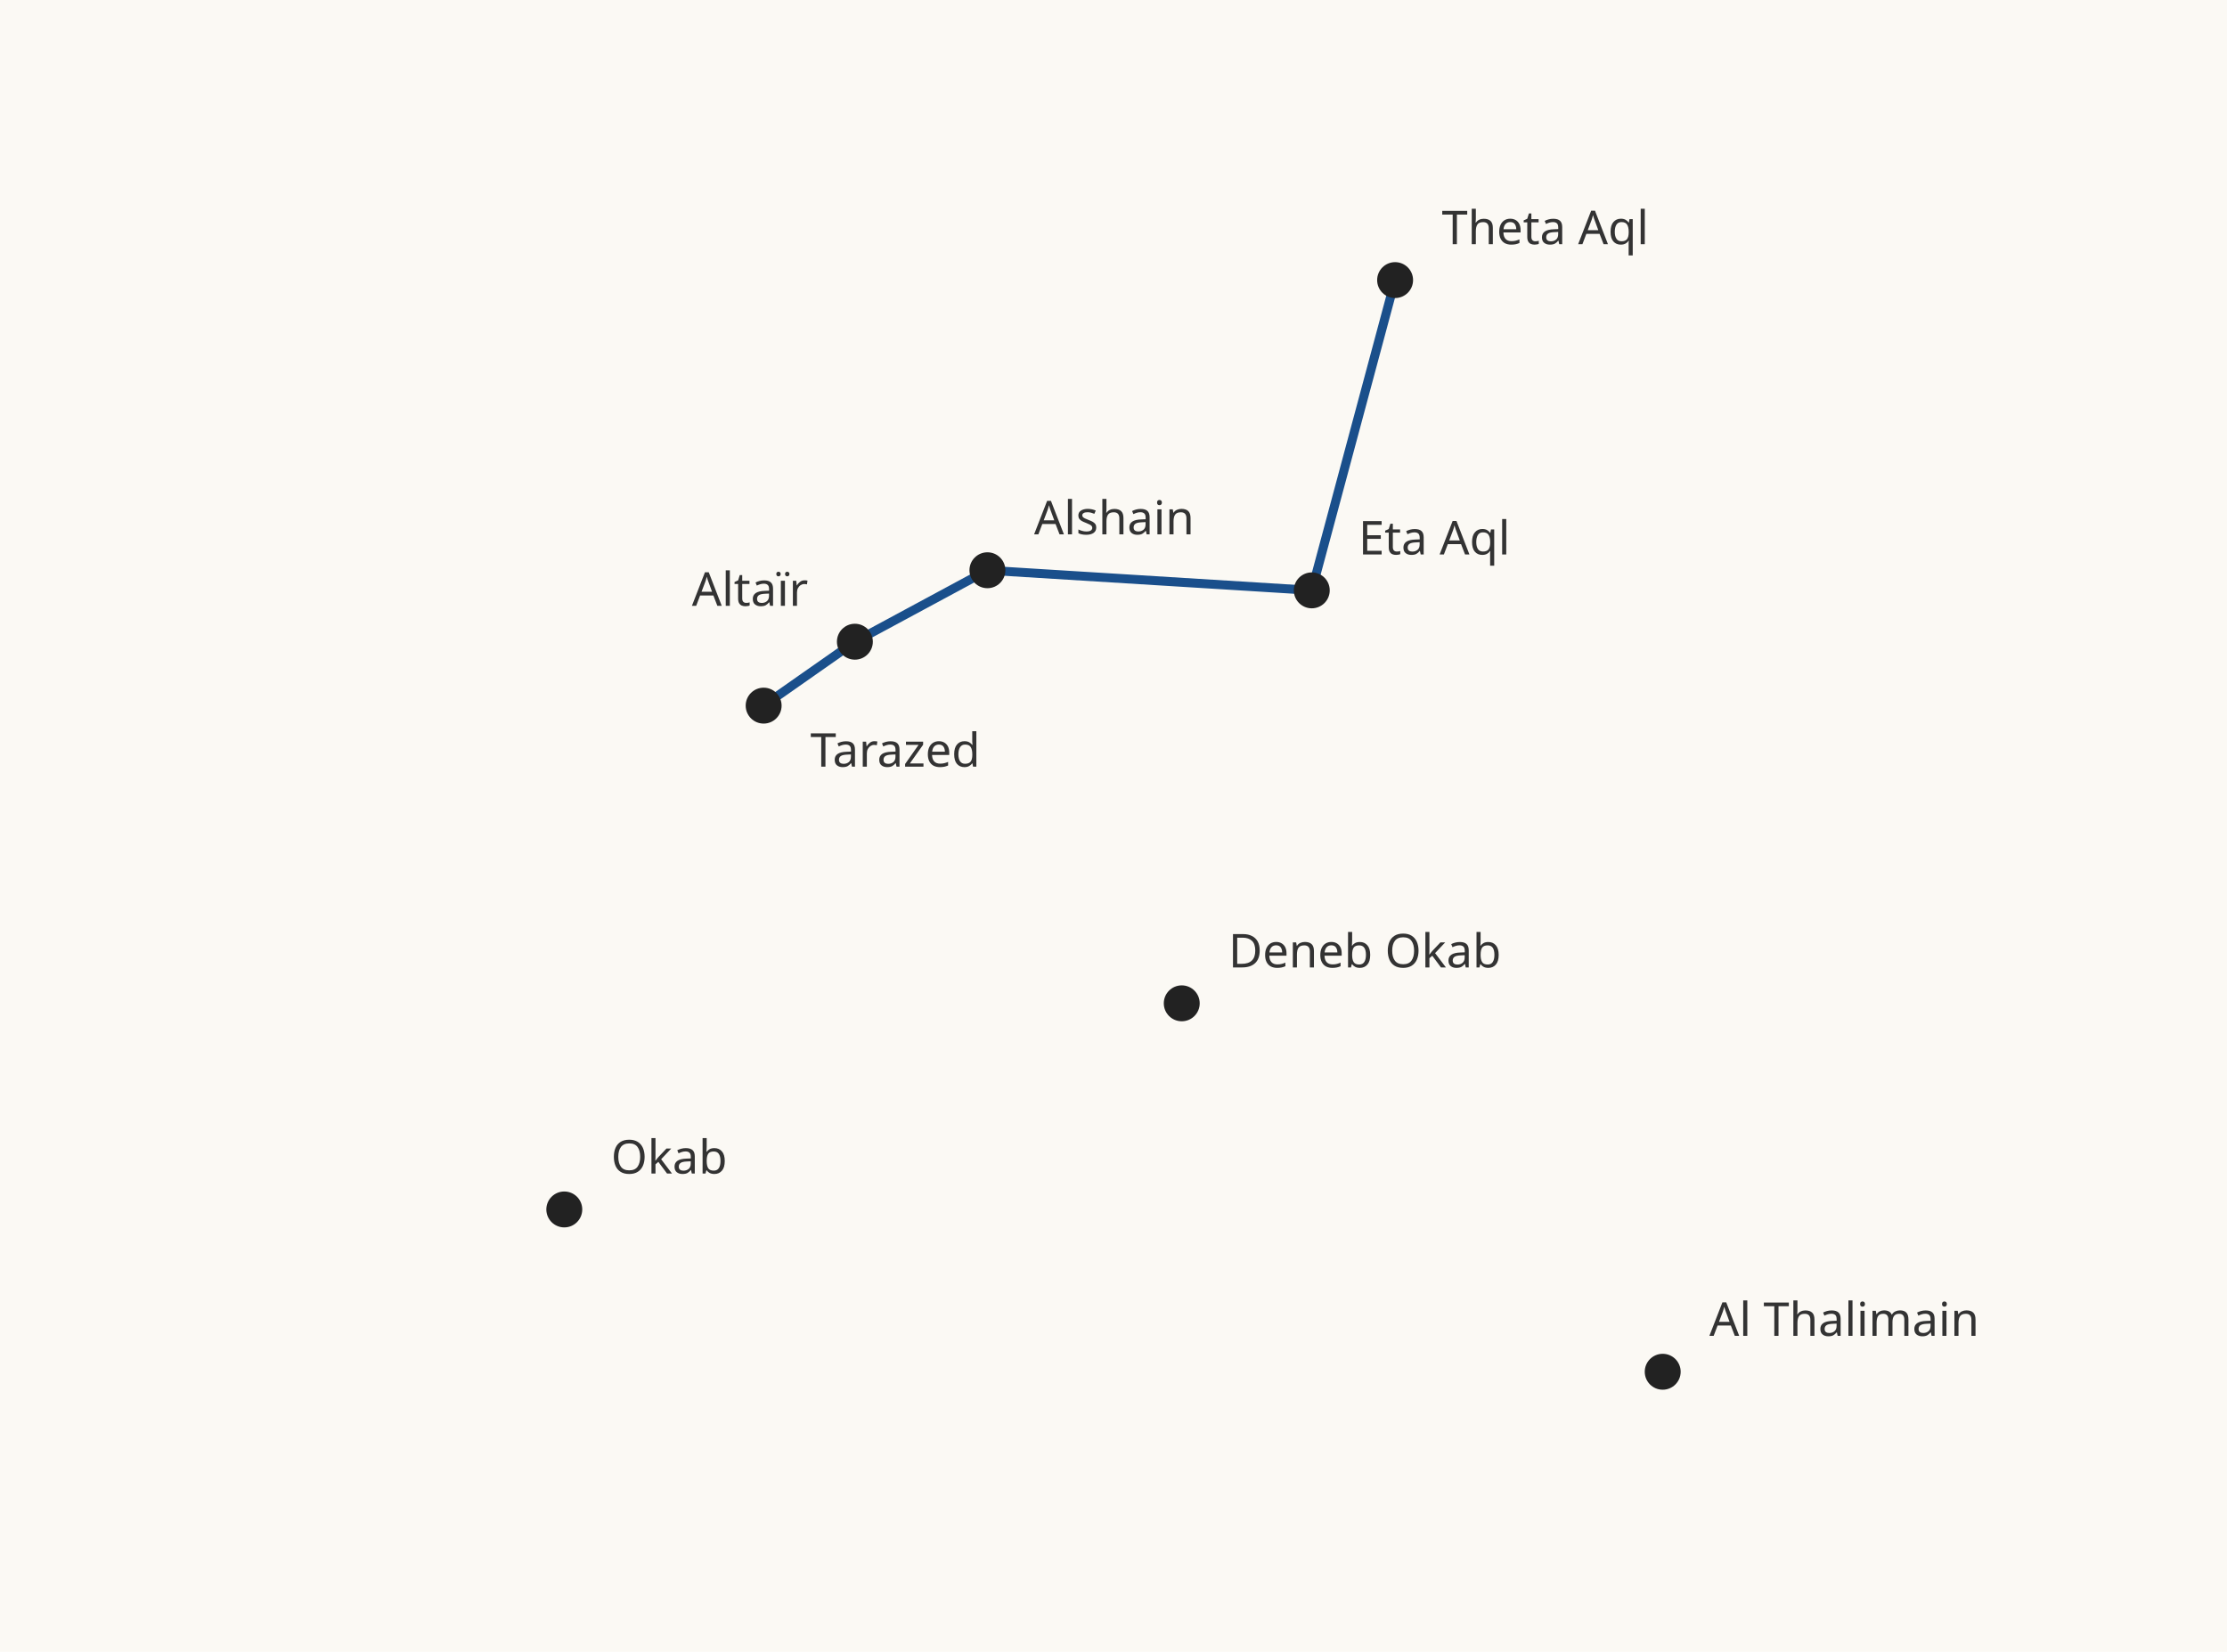
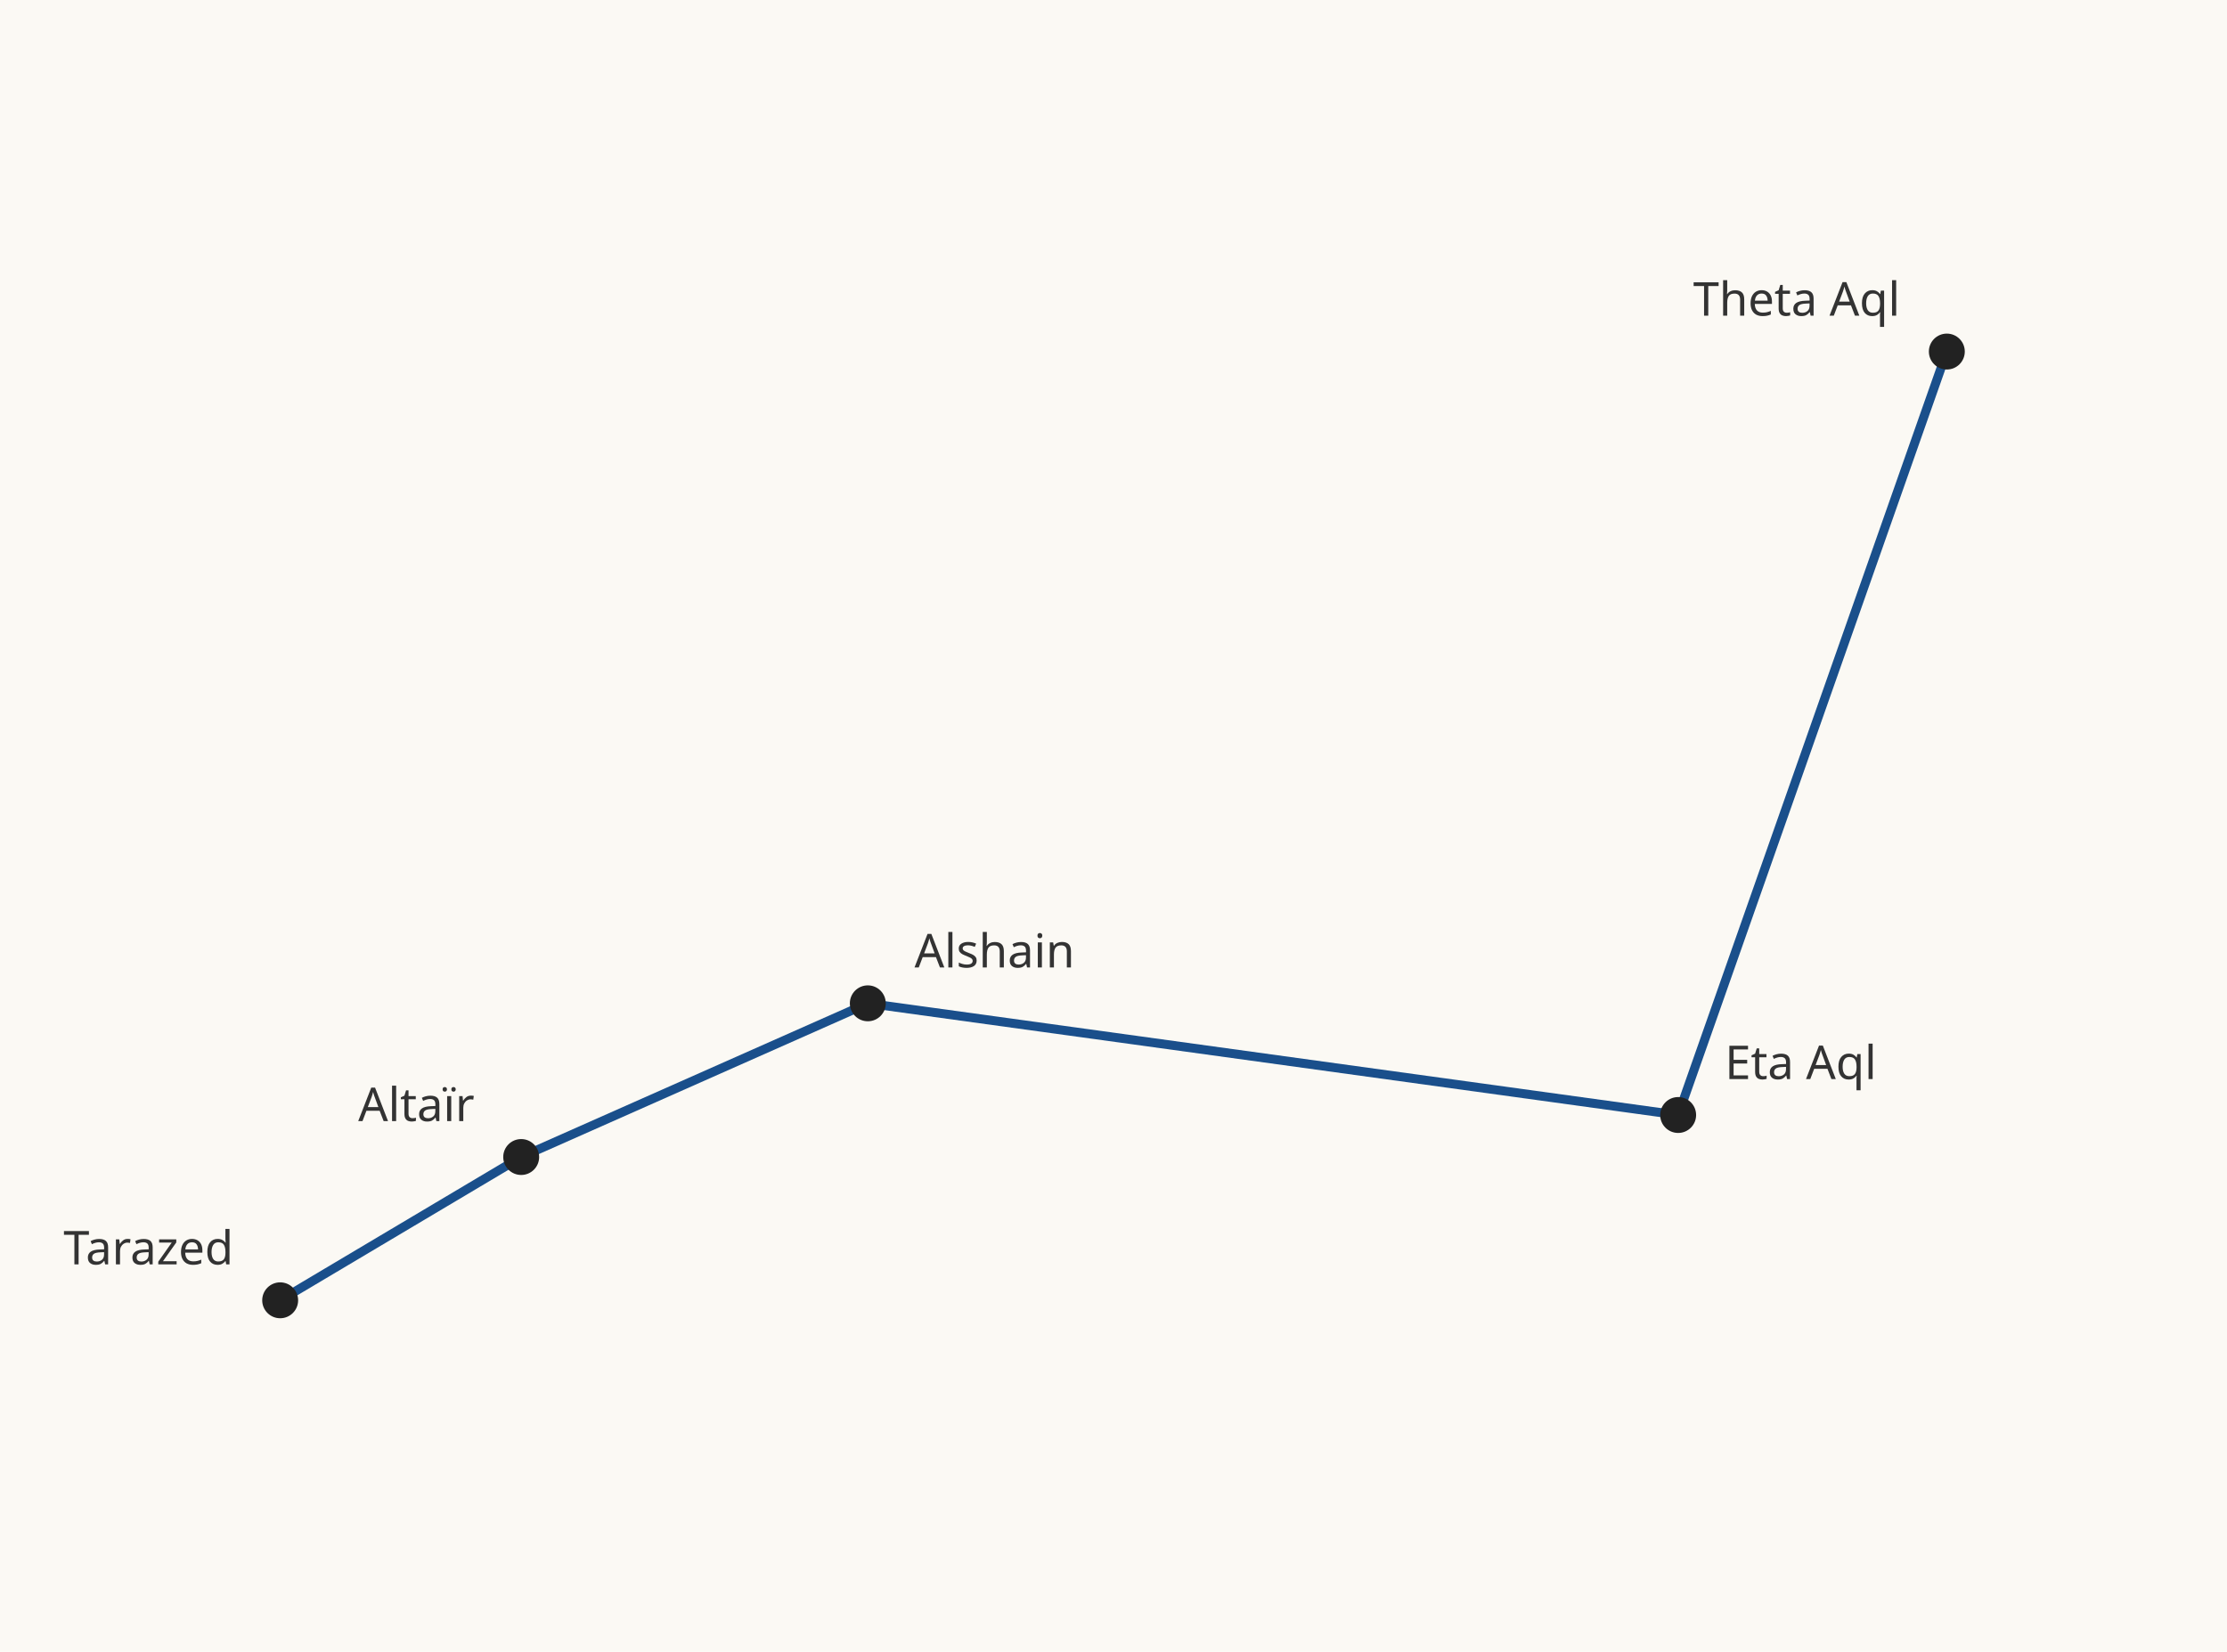
<svg xmlns="http://www.w3.org/2000/svg" viewBox="0 0 620 460" role="img" aria-label="Figure de la constellation Aigle">
  <rect width="620" height="460" fill="#fbf9f4" />
-   <line x1="238.0" y1="178.7" x2="212.6" y2="196.5" stroke="#1a4f8b" stroke-width="2.5" stroke-linecap="round" />
-   <line x1="238.0" y1="178.7" x2="274.9" y2="158.8" stroke="#1a4f8b" stroke-width="2.5" stroke-linecap="round" />
-   <line x1="274.9" y1="158.8" x2="365.2" y2="164.4" stroke="#1a4f8b" stroke-width="2.5" stroke-linecap="round" />
-   <line x1="365.2" y1="164.4" x2="388.4" y2="78.0" stroke="#1a4f8b" stroke-width="2.5" stroke-linecap="round" />
-   <circle cx="238.0" cy="178.7" r="5" fill="#222" />
-   <text x="225.0" y="168.7" font-family="system-ui,sans-serif" font-size="13" fill="#333" text-anchor="end">Altaïr</text>
-   <circle cx="212.6" cy="196.5" r="5" fill="#222" />
-   <text x="225.6" y="213.5" font-family="system-ui,sans-serif" font-size="13" fill="#333" text-anchor="start">Tarazed</text>
-   <circle cx="274.9" cy="158.8" r="5" fill="#222" />
-   <text x="287.9" y="148.8" font-family="system-ui,sans-serif" font-size="13" fill="#333" text-anchor="start">Alshain</text>
-   <circle cx="329.0" cy="279.4" r="5" fill="#222" />
-   <text x="342.0" y="269.4" font-family="system-ui,sans-serif" font-size="13" fill="#333" text-anchor="start">Deneb Okab</text>
-   <circle cx="462.9" cy="382.0" r="5" fill="#222" />
-   <text x="475.9" y="372.0" font-family="system-ui,sans-serif" font-size="13" fill="#333" text-anchor="start">Al Thalimain</text>
-   <circle cx="157.1" cy="336.8" r="5" fill="#222" />
-   <text x="170.1" y="326.8" font-family="system-ui,sans-serif" font-size="13" fill="#333" text-anchor="start">Okab</text>
-   <circle cx="365.2" cy="164.4" r="5" fill="#222" />
-   <text x="378.2" y="154.4" font-family="system-ui,sans-serif" font-size="13" fill="#333" text-anchor="start">Eta Aql</text>
-   <circle cx="388.4" cy="78.0" r="5" fill="#222" />
-   <text x="401.4" y="68.0" font-family="system-ui,sans-serif" font-size="13" fill="#333" text-anchor="start">Theta Aql</text>
+   <line x1="145.1" y1="322.2" x2="78.0" y2="362.1" stroke="#1a4f8b" stroke-width="2.5" stroke-linecap="round" />
+   <line x1="145.1" y1="322.2" x2="241.6" y2="279.4" stroke="#1a4f8b" stroke-width="2.5" stroke-linecap="round" />
+   <line x1="241.6" y1="279.4" x2="467.2" y2="310.5" stroke="#1a4f8b" stroke-width="2.5" stroke-linecap="round" />
+   <line x1="467.2" y1="310.5" x2="542.0" y2="97.9" stroke="#1a4f8b" stroke-width="2.5" stroke-linecap="round" />
+   <circle cx="145.1" cy="322.2" r="5" fill="#222" />
+   <text x="132.1" y="312.2" font-family="system-ui,sans-serif" font-size="13" fill="#333" text-anchor="end">Altaïr</text>
+   <circle cx="78.0" cy="362.1" r="5" fill="#222" />
+   <text x="65.0" y="352.1" font-family="system-ui,sans-serif" font-size="13" fill="#333" text-anchor="end">Tarazed</text>
+   <circle cx="241.6" cy="279.4" r="5" fill="#222" />
+   <text x="254.6" y="269.4" font-family="system-ui,sans-serif" font-size="13" fill="#333" text-anchor="start">Alshain</text>
+   <circle cx="467.2" cy="310.5" r="5" fill="#222" />
+   <text x="480.2" y="300.5" font-family="system-ui,sans-serif" font-size="13" fill="#333" text-anchor="start">Eta Aql</text>
+   <circle cx="542.0" cy="97.9" r="5" fill="#222" />
+   <text x="529.0" y="87.9" font-family="system-ui,sans-serif" font-size="13" fill="#333" text-anchor="end">Theta Aql</text>
</svg>
